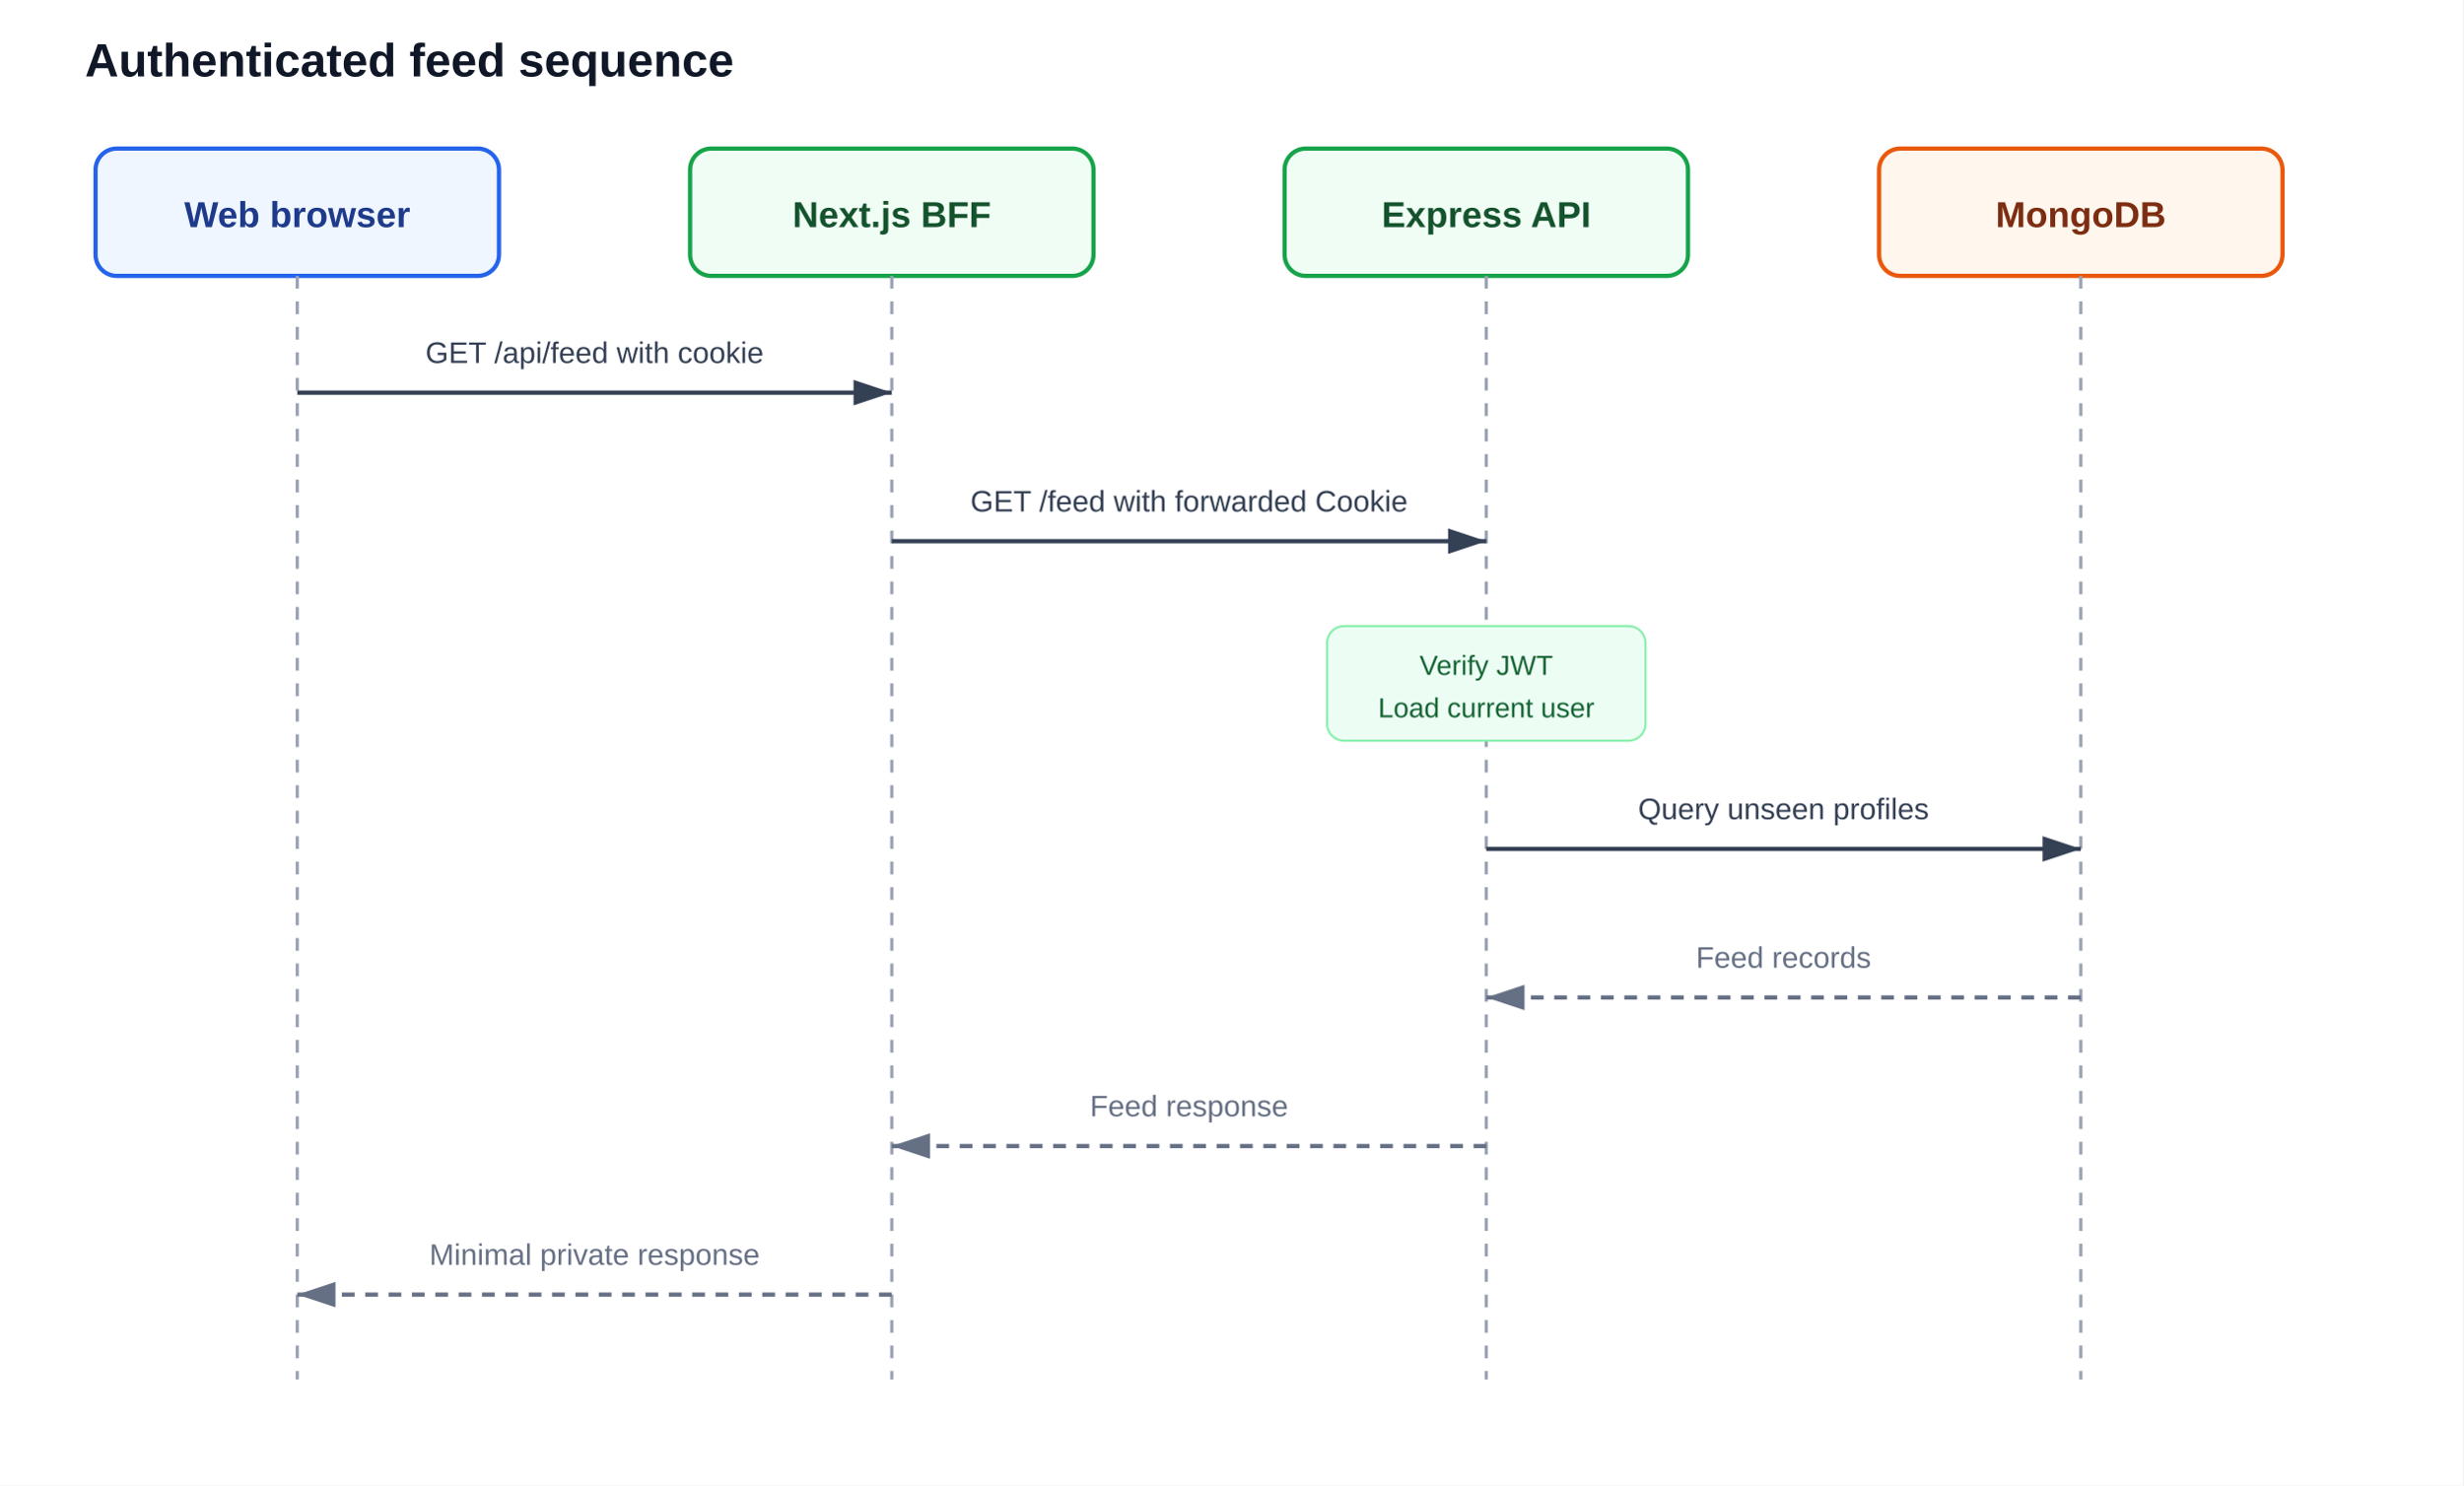
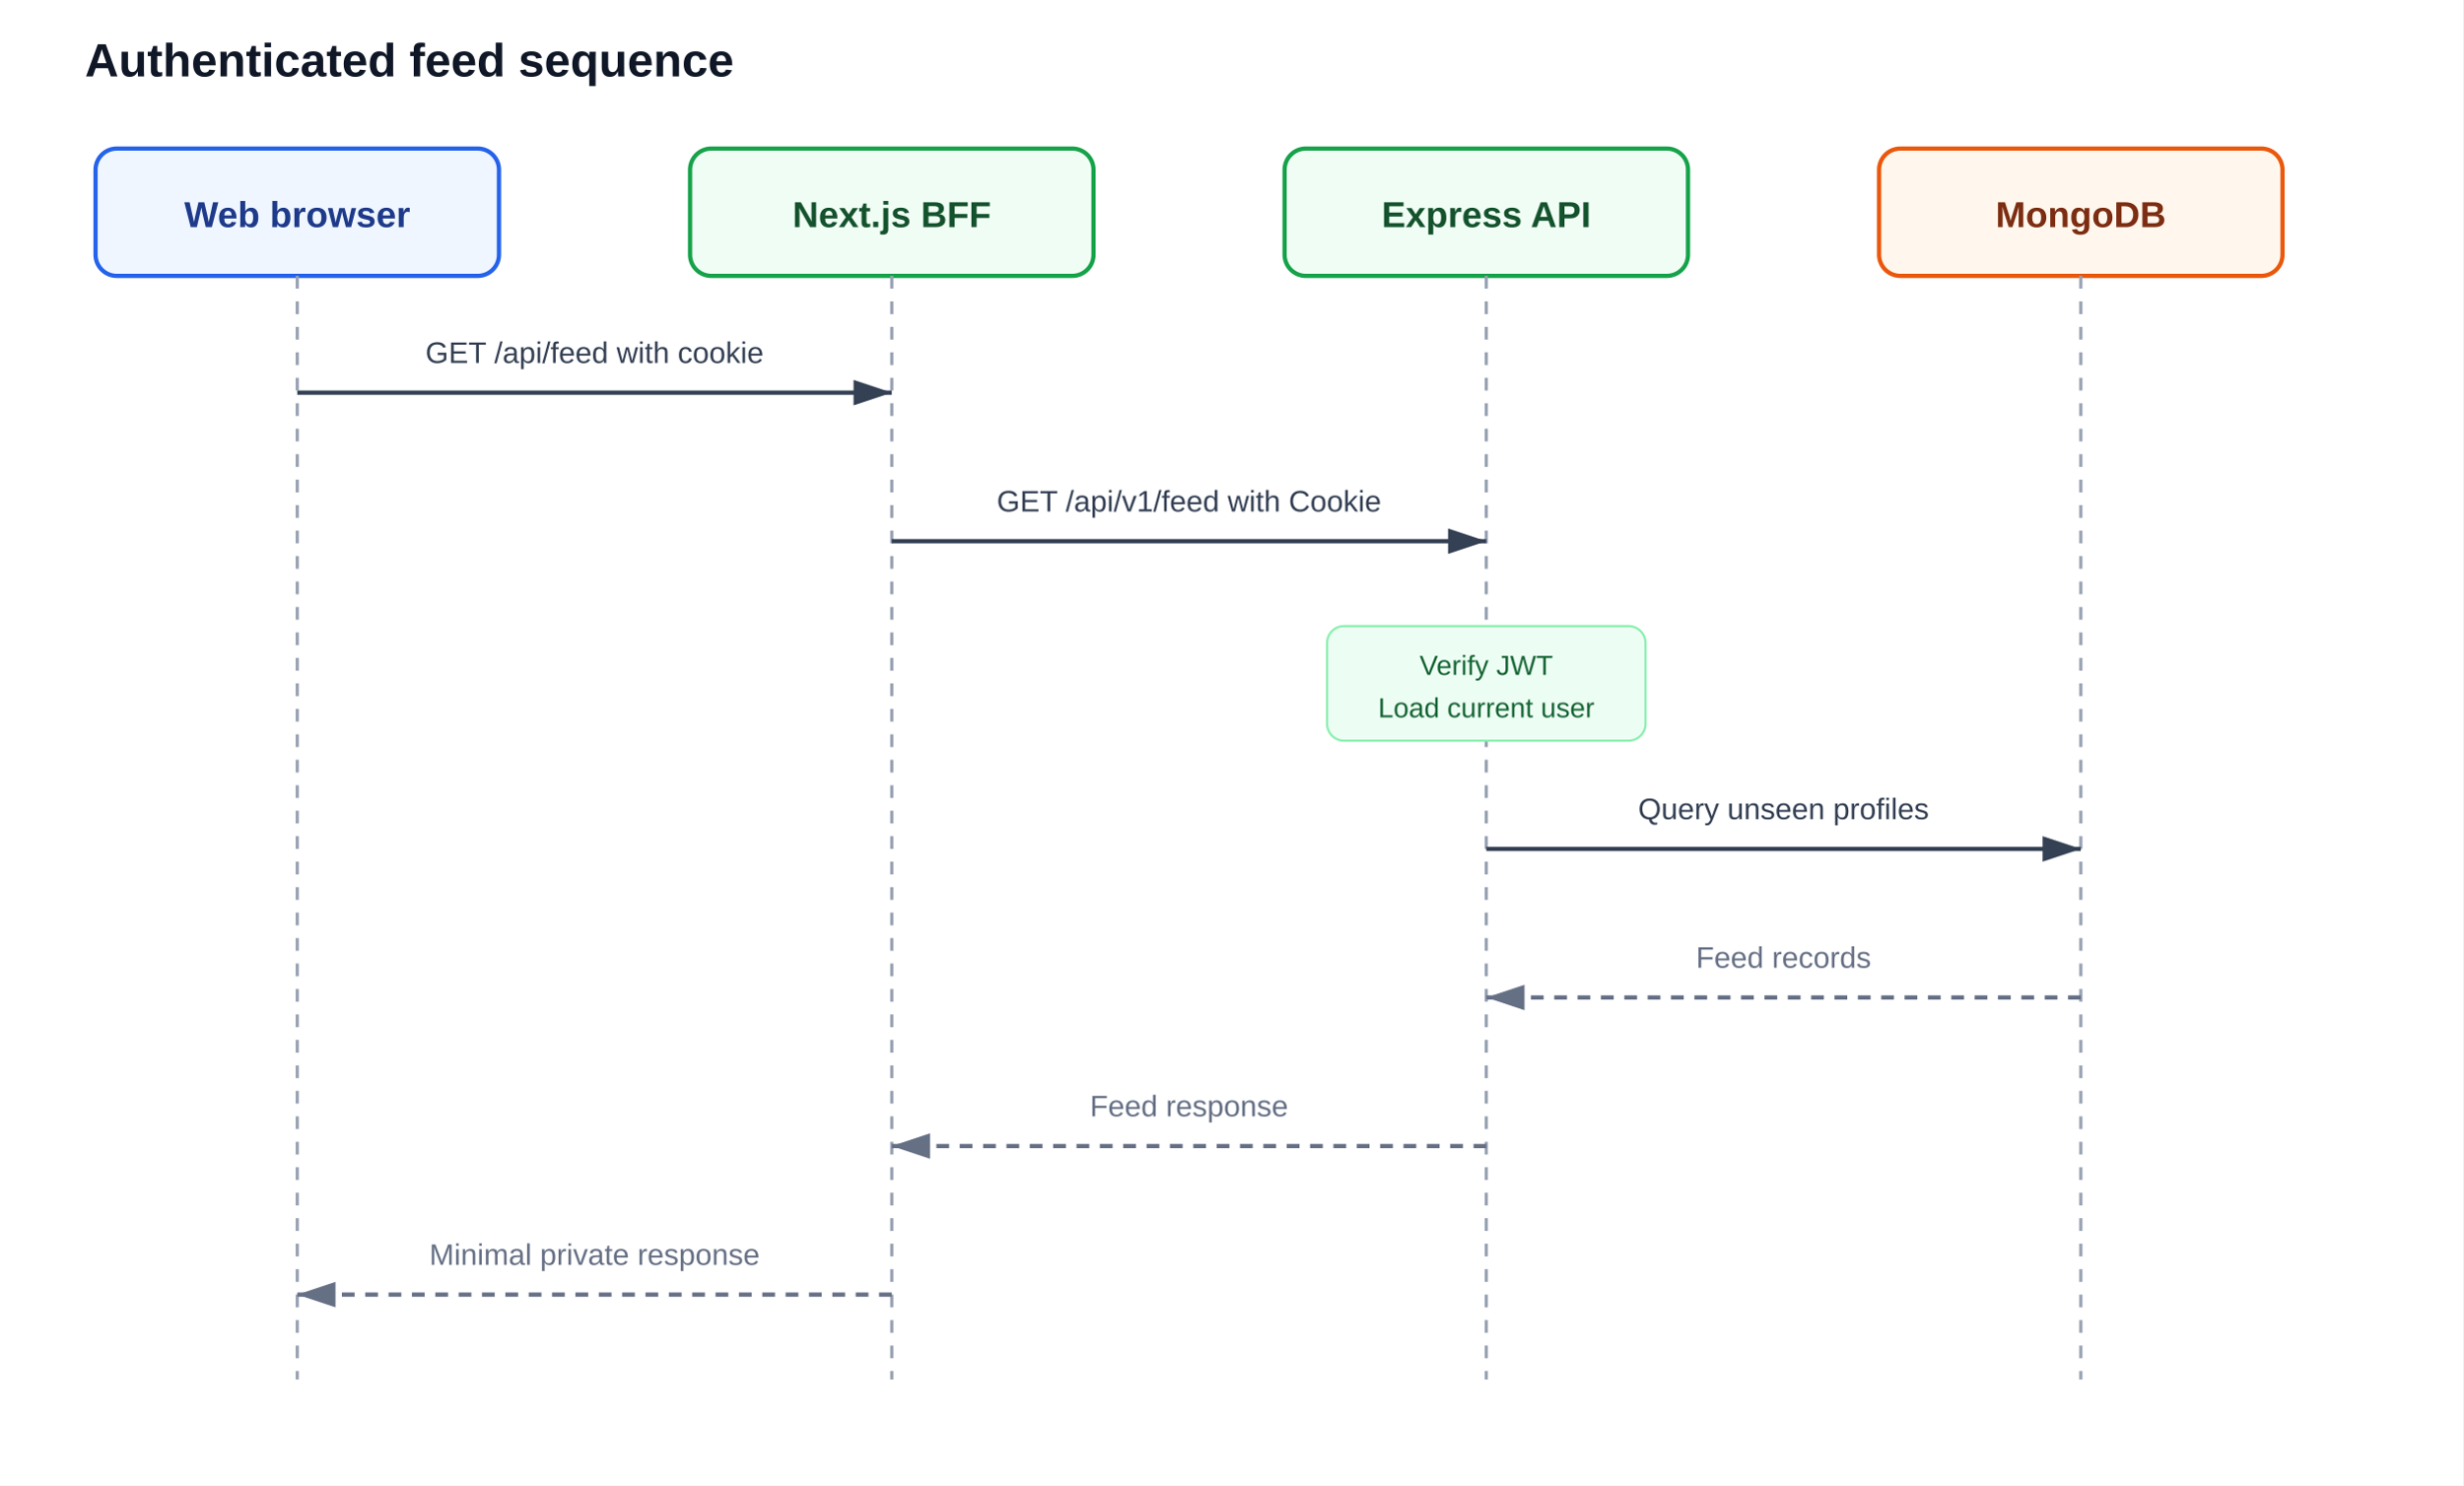
<svg xmlns="http://www.w3.org/2000/svg" width="1160" height="700" viewBox="0 0 1160 700" role="img" aria-labelledby="title description">
  <defs>
    <marker id="arrow" markerWidth="10" markerHeight="10" refX="9" refY="3" orient="auto" markerUnits="strokeWidth">
      <path d="M0,0 L0,6 L9,3 z" fill="#344054" />
    </marker>
    <marker id="returnArrow" markerWidth="10" markerHeight="10" refX="9" refY="3" orient="auto" markerUnits="strokeWidth">
      <path d="M0,0 L0,6 L9,3 z" fill="#667085" />
    </marker>
  </defs>
  <rect width="1160" height="700" fill="#ffffff" />
  <text x="40" y="36" font-family="Arial, sans-serif" font-size="22" font-weight="700" fill="#101828">Authenticated feed sequence</text>
  <g font-family="Arial, sans-serif">
    <rect x="45" y="70" width="190" height="60" rx="10" fill="#eff6ff" stroke="#2563eb" stroke-width="2" />
    <text x="140" y="107" text-anchor="middle" font-size="17" font-weight="600" fill="#1e3a8a">Web browser</text>
    <rect x="325" y="70" width="190" height="60" rx="10" fill="#f0fdf4" stroke="#16a34a" stroke-width="2" />
    <text x="420" y="107" text-anchor="middle" font-size="17" font-weight="600" fill="#14532d">Next.js BFF</text>
    <rect x="605" y="70" width="190" height="60" rx="10" fill="#f0fdf4" stroke="#16a34a" stroke-width="2" />
    <text x="700" y="107" text-anchor="middle" font-size="17" font-weight="600" fill="#14532d">Express API</text>
    <rect x="885" y="70" width="190" height="60" rx="10" fill="#fff7ed" stroke="#ea580c" stroke-width="2" />
    <text x="980" y="107" text-anchor="middle" font-size="17" font-weight="600" fill="#7c2d12">MongoDB</text>
  </g>
  <g stroke="#98a2b3" stroke-width="1.5" stroke-dasharray="6 6">
    <line x1="140" y1="130" x2="140" y2="650" />
    <line x1="420" y1="130" x2="420" y2="650" />
    <line x1="700" y1="130" x2="700" y2="650" />
    <line x1="980" y1="130" x2="980" y2="650" />
  </g>
  <g font-family="Arial, sans-serif" font-size="14" fill="#344054">
    <line x1="140" y1="185" x2="420" y2="185" stroke="#344054" stroke-width="2" marker-end="url(#arrow)" />
    <text x="280" y="171" text-anchor="middle">GET /api/feed with cookie</text>
    <line x1="420" y1="255" x2="700" y2="255" stroke="#344054" stroke-width="2" marker-end="url(#arrow)" />
-     <text x="560" y="241" text-anchor="middle">GET /feed with forwarded Cookie</text>
+     <text x="560" y="241" text-anchor="middle">GET /api/v1/feed with Cookie</text>
    <rect x="625" y="295" width="150" height="54" rx="8" fill="#ecfdf3" stroke="#86efac" />
    <text x="700" y="318" text-anchor="middle" font-size="13" fill="#166534">Verify JWT</text>
    <text x="700" y="338" text-anchor="middle" font-size="13" fill="#166534">Load current user</text>
    <line x1="700" y1="400" x2="980" y2="400" stroke="#344054" stroke-width="2" marker-end="url(#arrow)" />
    <text x="840" y="386" text-anchor="middle">Query unseen profiles</text>
    <line x1="980" y1="470" x2="700" y2="470" stroke="#667085" stroke-width="2" stroke-dasharray="6 5" marker-end="url(#returnArrow)" />
    <text x="840" y="456" text-anchor="middle" fill="#667085">Feed records</text>
    <line x1="700" y1="540" x2="420" y2="540" stroke="#667085" stroke-width="2" stroke-dasharray="6 5" marker-end="url(#returnArrow)" />
    <text x="560" y="526" text-anchor="middle" fill="#667085">Feed response</text>
    <line x1="420" y1="610" x2="140" y2="610" stroke="#667085" stroke-width="2" stroke-dasharray="6 5" marker-end="url(#returnArrow)" />
    <text x="280" y="596" text-anchor="middle" fill="#667085">Minimal private response</text>
  </g>
</svg>
